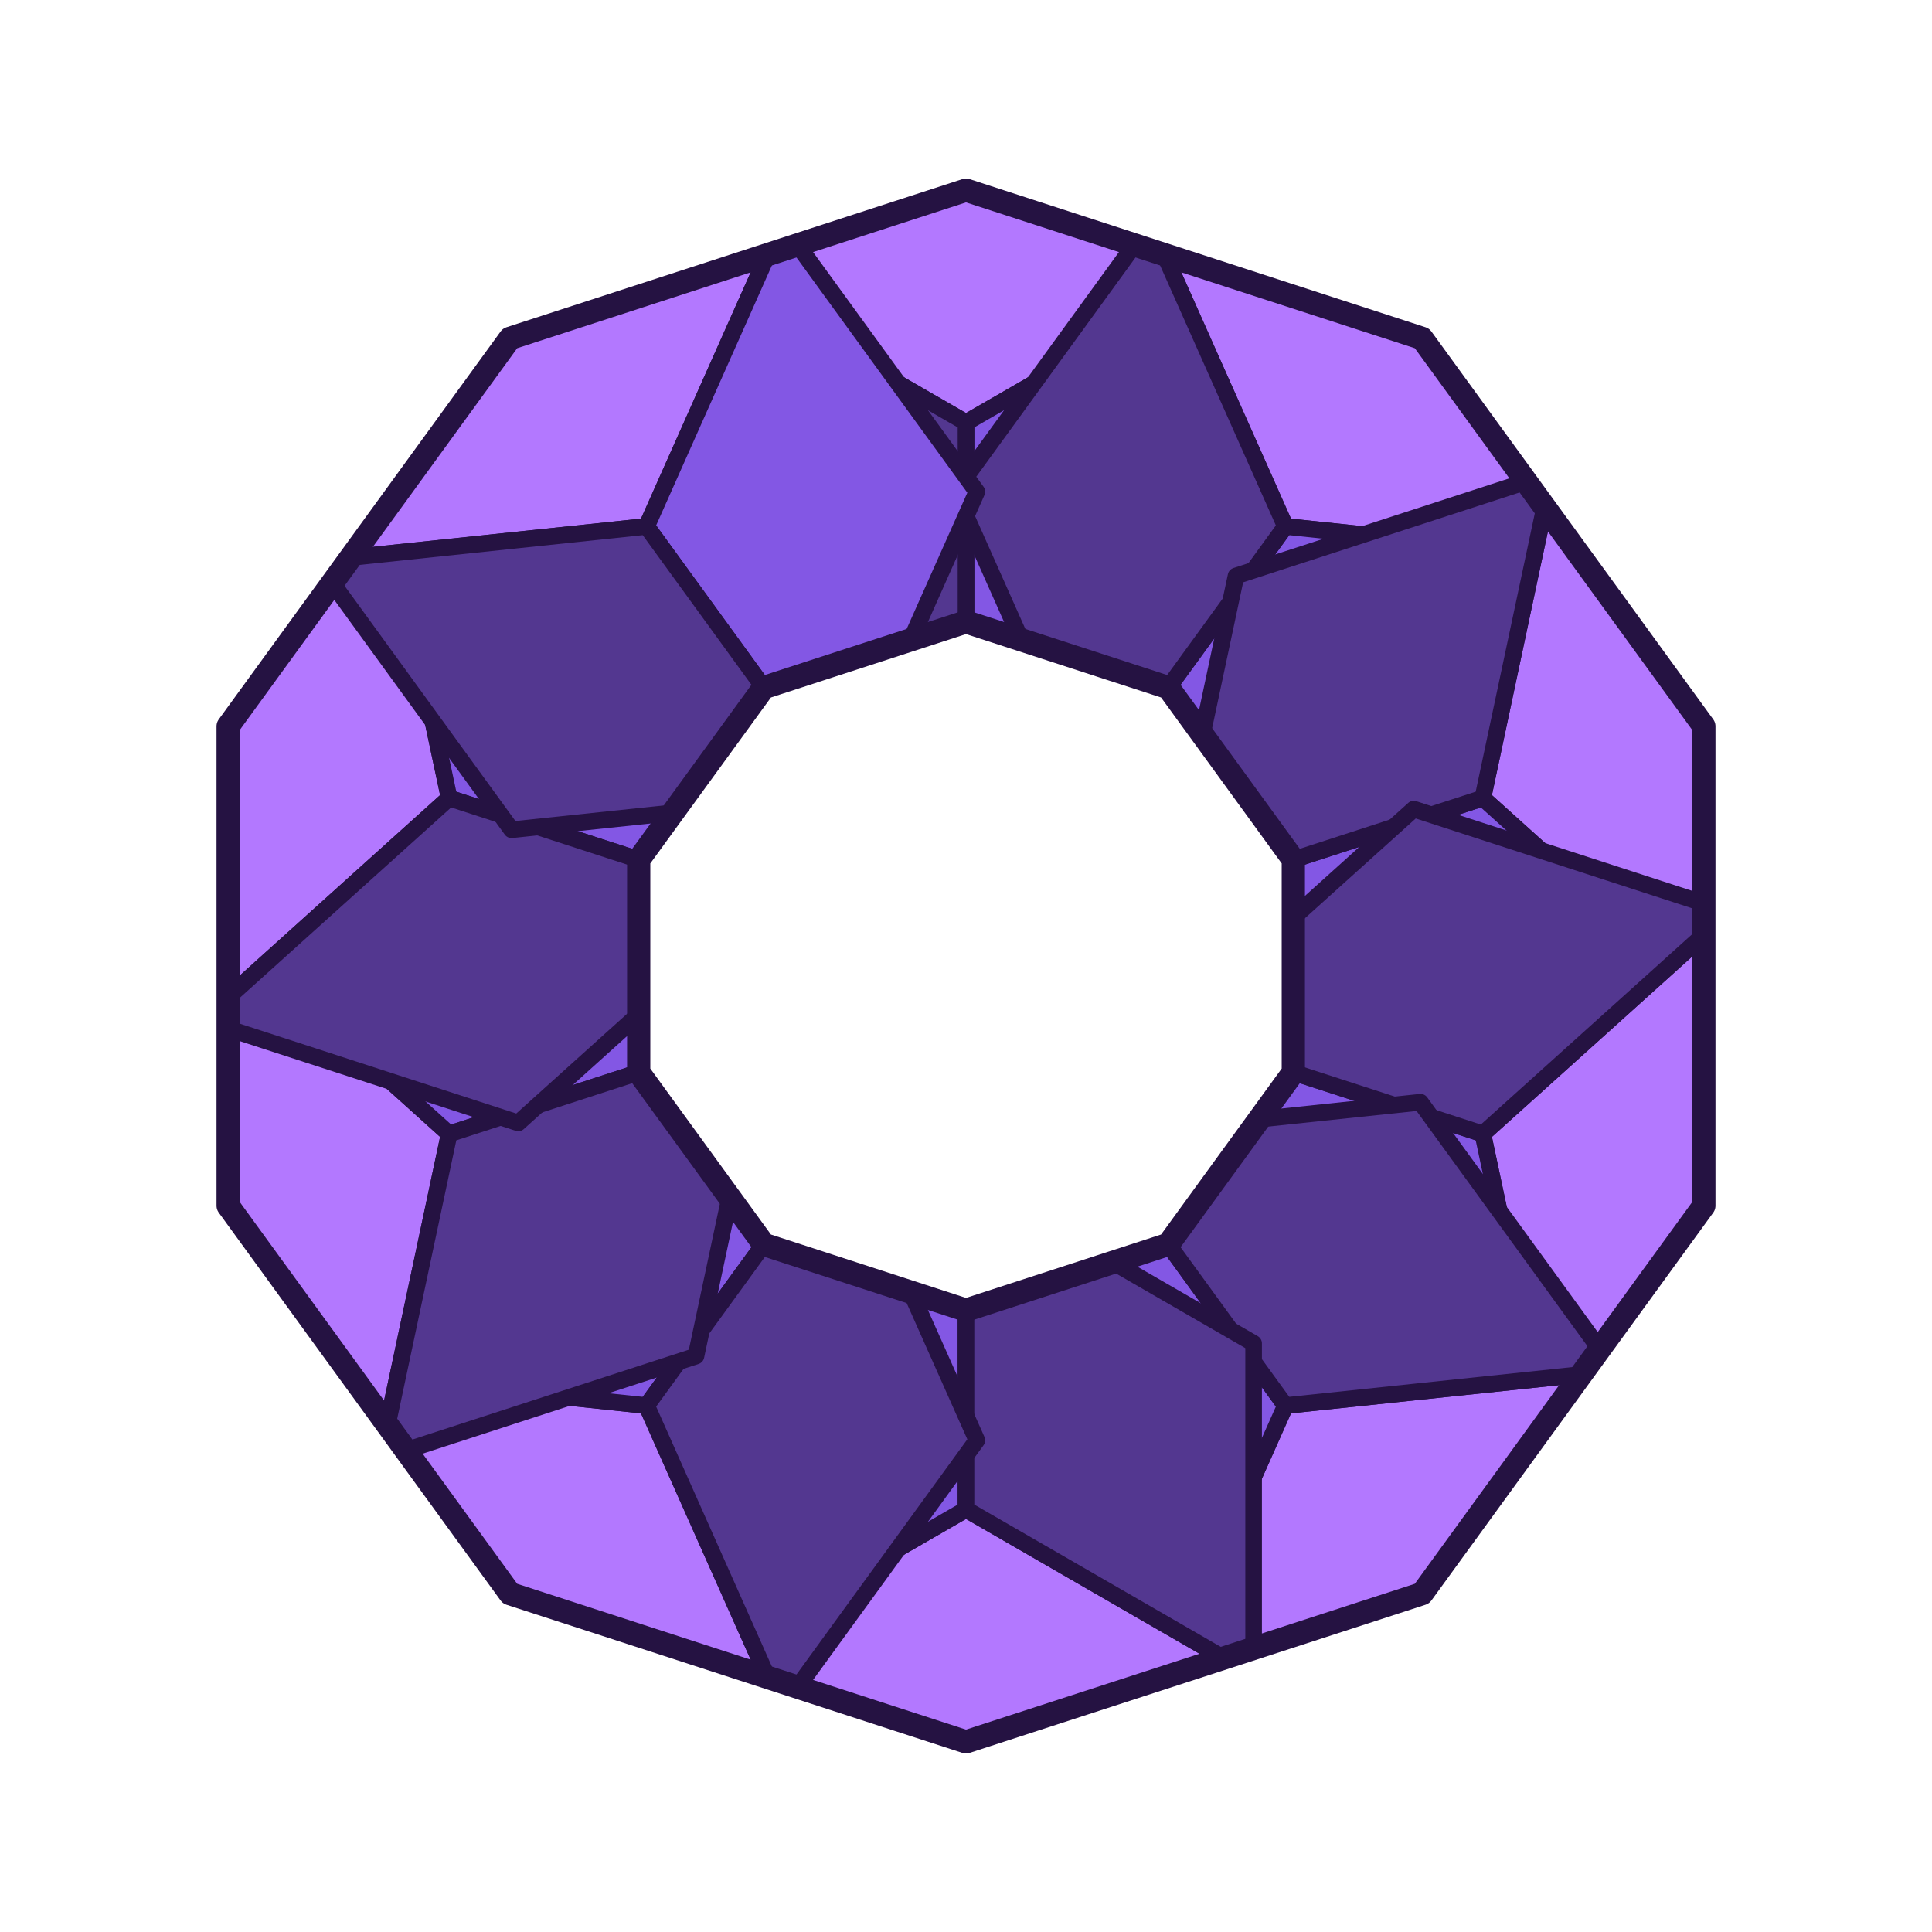
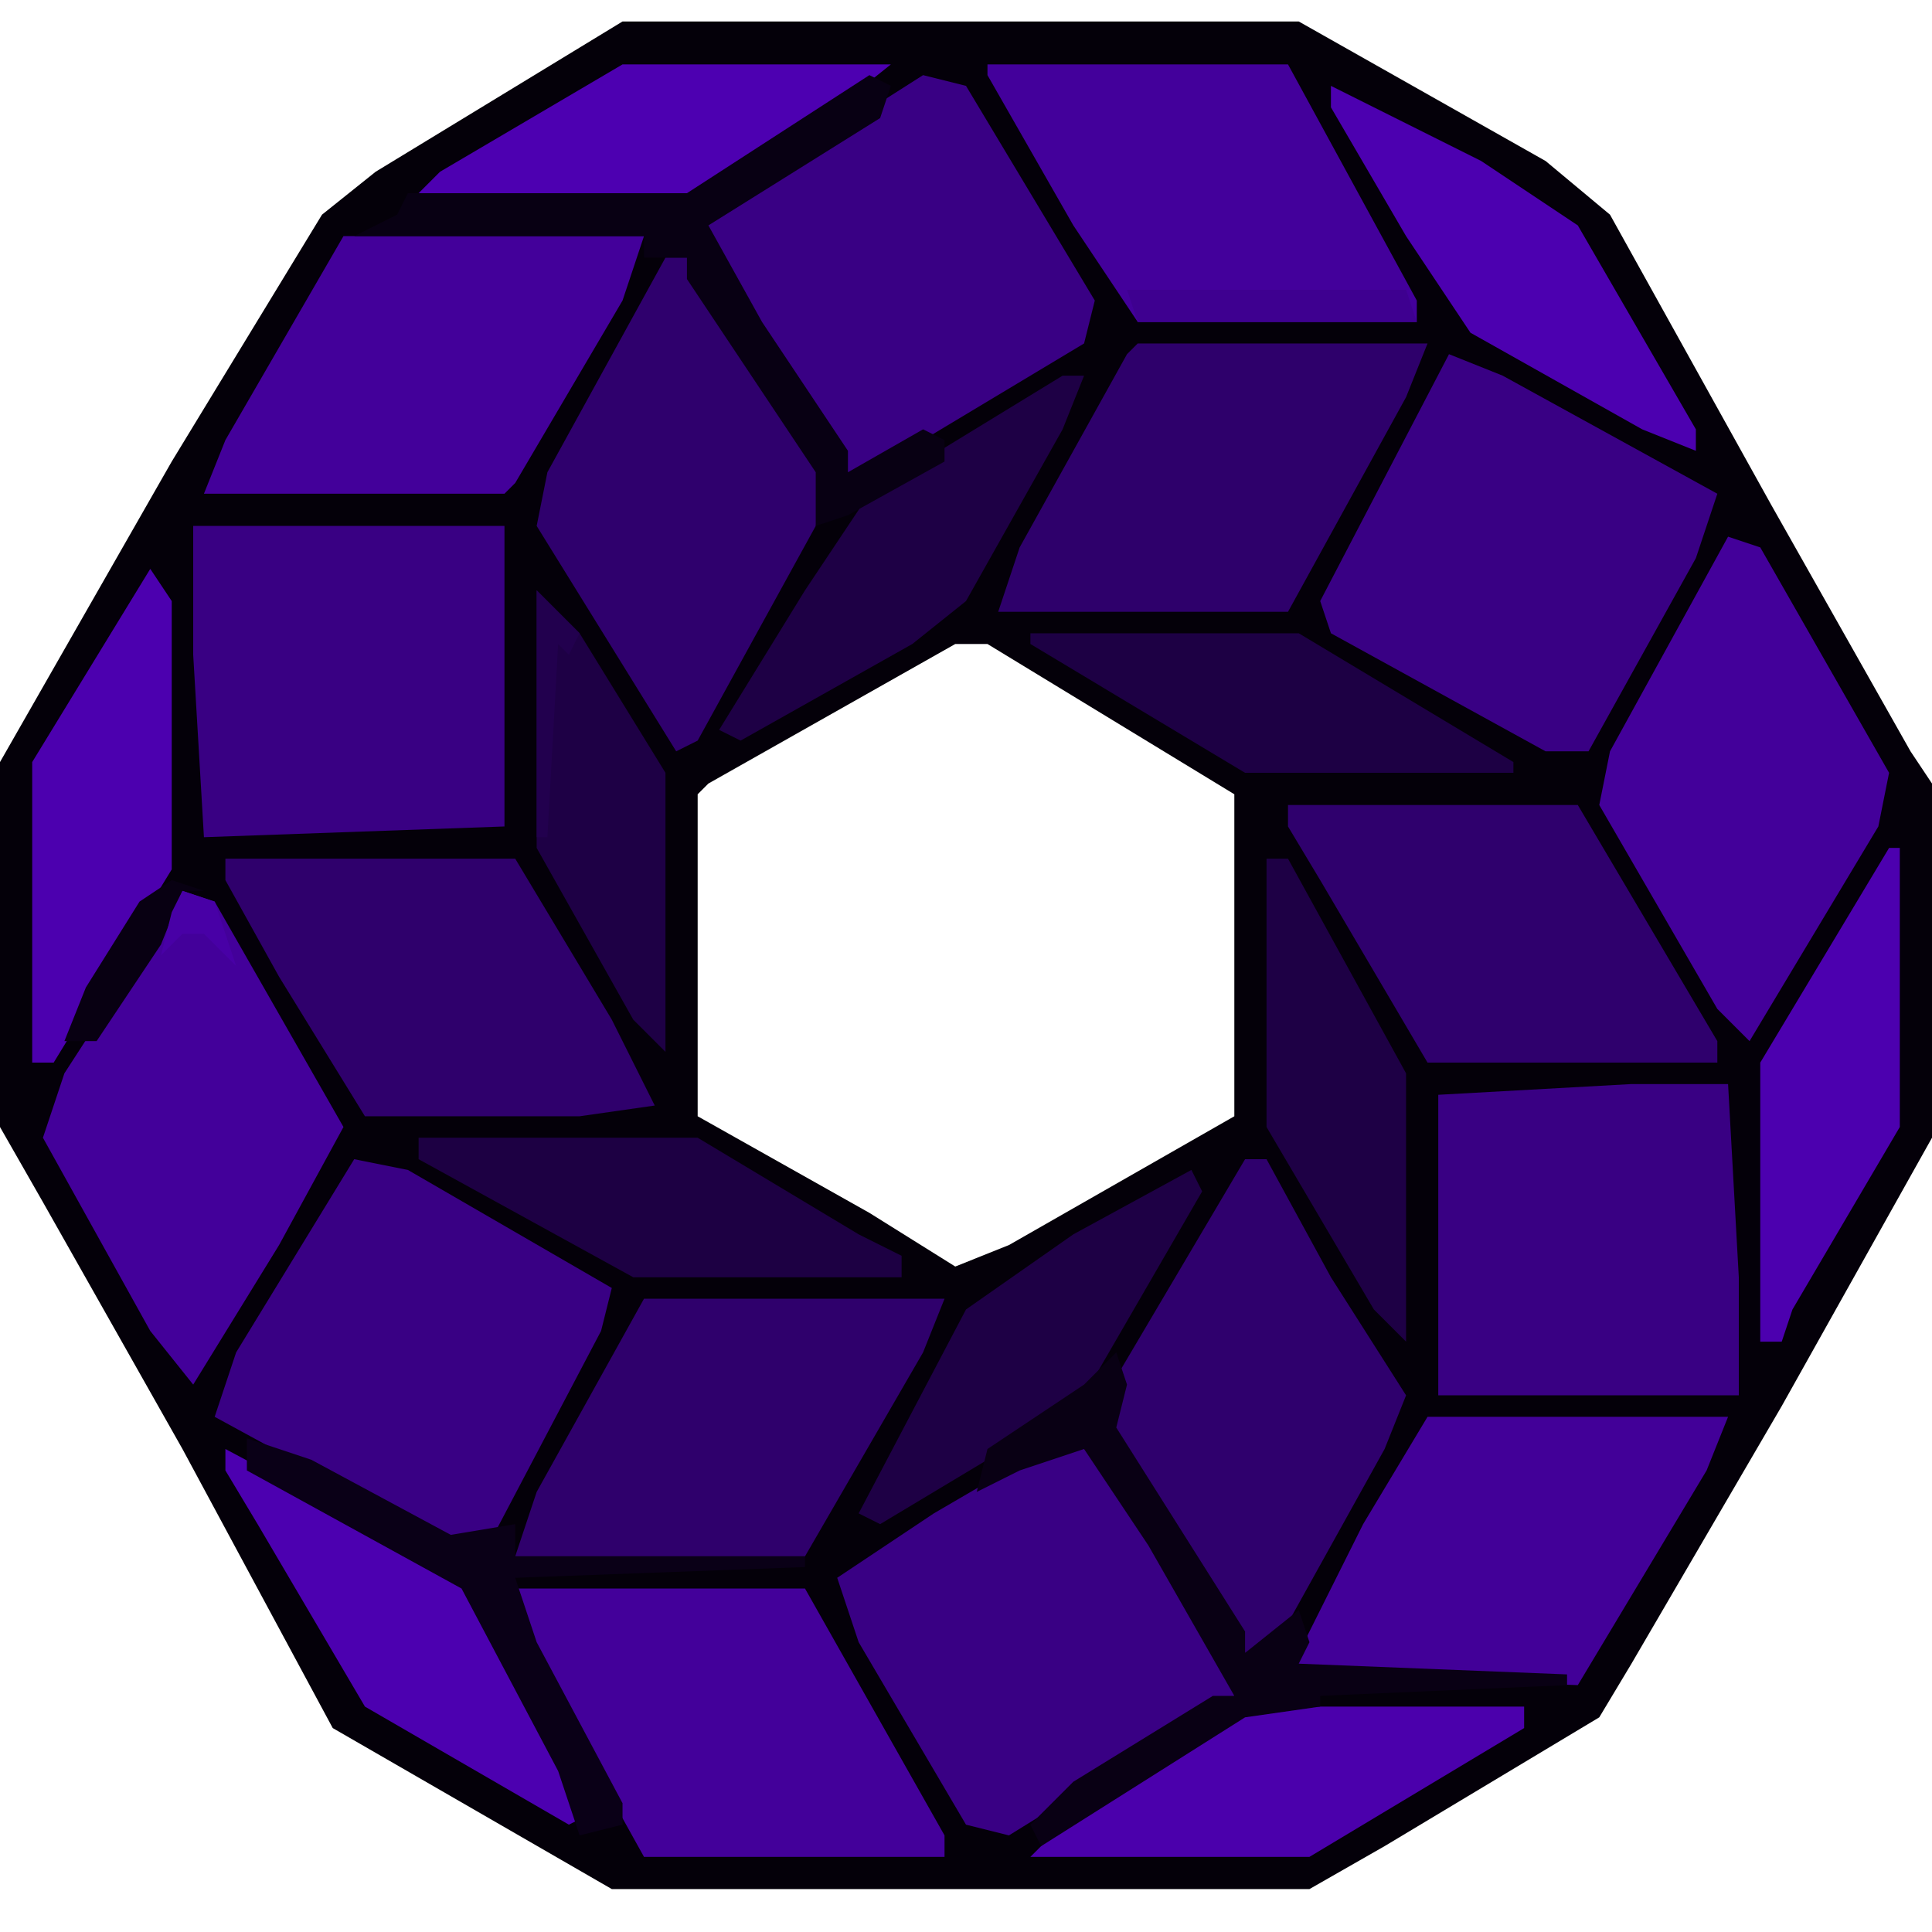
- <svg xmlns="http://www.w3.org/2000/svg" viewBox="0 0 256 256" width="256" height="256">
-   <defs>
-     <clipPath id="ring">
-       <path d="M128.00,25.20 L188.42,44.83 L225.77,96.23 L225.77,159.77 L188.42,211.17 L128.00,230.80 L67.58,211.17 L30.23,159.77 L30.23,96.23 L67.58,44.83Z M101.20,91.11 L84.63,113.91 L84.63,142.09 L101.20,164.89 L128.00,173.60 L154.80,164.89 L171.37,142.09 L171.37,113.91 L154.80,91.11 L128.00,82.40Z" fill-rule="evenodd" />
-     </clipPath>
-   </defs>
-   <path d="M128.00,25.20 L188.42,44.83 L225.77,96.23 L225.77,159.77 L188.42,211.17 L128.00,230.80 L67.58,211.17 L30.23,159.77 L30.23,96.23 L67.58,44.83Z M101.20,91.11 L84.63,113.91 L84.63,142.09 L101.20,164.89 L128.00,173.60 L154.80,164.89 L171.37,142.09 L171.37,113.91 L154.80,91.11 L128.00,82.40Z" fill-rule="evenodd" fill="#8357e4" />
-   <g clip-path="url(#ring)">
-     <polygon points="128.00,12.00 166.11,34.00 128.00,56.00 89.89,34.00" fill="#b378ff" stroke="#251242" stroke-width="2.20" stroke-linejoin="round" />
-     <polygon points="166.11,34.00 166.11,78.00 128.00,100.00 128.00,56.00" fill="#8357e4" stroke="#251242" stroke-width="2.20" stroke-linejoin="round" />
-     <polygon points="89.89,34.00 128.00,56.00 128.00,100.00 89.89,78.00" fill="#533790" stroke="#251242" stroke-width="2.20" stroke-linejoin="round" />
-     <polygon points="196.18,34.15 214.08,74.35 170.32,69.75 152.42,29.55" fill="#b378ff" stroke="#251242" stroke-width="2.20" stroke-linejoin="round" />
-     <polygon points="214.08,74.35 188.22,109.95 144.46,105.35 170.32,69.75" fill="#8357e4" stroke="#251242" stroke-width="2.20" stroke-linejoin="round" />
-     <polygon points="152.42,29.55 170.32,69.75 144.46,105.35 126.56,65.15" fill="#533790" stroke="#251242" stroke-width="2.20" stroke-linejoin="round" />
-     <polygon points="238.32,92.15 229.17,135.19 196.48,105.75 205.62,62.71" fill="#b378ff" stroke="#251242" stroke-width="2.20" stroke-linejoin="round" />
-     <polygon points="229.17,135.19 187.33,148.79 154.63,119.35 196.48,105.75" fill="#8357e4" stroke="#251242" stroke-width="2.20" stroke-linejoin="round" />
-     <polygon points="205.62,62.71 196.48,105.75 154.63,119.35 163.78,76.31" fill="#533790" stroke="#251242" stroke-width="2.20" stroke-linejoin="round" />
-     <polygon points="238.32,163.85 205.62,193.29 196.48,150.25 229.17,120.81" fill="#b378ff" stroke="#251242" stroke-width="2.20" stroke-linejoin="round" />
-     <polygon points="205.62,193.29 163.78,179.69 154.63,136.65 196.48,150.25" fill="#8357e4" stroke="#251242" stroke-width="2.20" stroke-linejoin="round" />
-     <polygon points="229.17,120.81 196.48,150.25 154.63,136.65 187.33,107.21" fill="#533790" stroke="#251242" stroke-width="2.20" stroke-linejoin="round" />
-     <polygon points="196.18,221.85 152.42,226.45 170.32,186.25 214.08,181.65" fill="#b378ff" stroke="#251242" stroke-width="2.20" stroke-linejoin="round" />
-     <polygon points="152.42,226.45 126.56,190.85 144.46,150.65 170.32,186.25" fill="#8357e4" stroke="#251242" stroke-width="2.20" stroke-linejoin="round" />
-     <polygon points="214.08,181.65 170.32,186.25 144.46,150.65 188.22,146.05" fill="#533790" stroke="#251242" stroke-width="2.20" stroke-linejoin="round" />
-     <polygon points="128.00,244.00 89.89,222.00 128.00,200.00 166.11,222.00" fill="#b378ff" stroke="#251242" stroke-width="2.20" stroke-linejoin="round" />
-     <polygon points="89.89,222.00 89.89,178.00 128.00,156.00 128.00,200.00" fill="#8357e4" stroke="#251242" stroke-width="2.20" stroke-linejoin="round" />
-     <polygon points="166.11,222.00 128.00,200.00 128.00,156.00 166.11,178.00" fill="#533790" stroke="#251242" stroke-width="2.20" stroke-linejoin="round" />
-     <polygon points="59.82,221.85 41.92,181.65 85.68,186.25 103.58,226.45" fill="#b378ff" stroke="#251242" stroke-width="2.20" stroke-linejoin="round" />
-     <polygon points="41.92,181.65 67.78,146.05 111.54,150.65 85.68,186.25" fill="#8357e4" stroke="#251242" stroke-width="2.20" stroke-linejoin="round" />
-     <polygon points="103.58,226.45 85.68,186.25 111.54,150.65 129.44,190.85" fill="#533790" stroke="#251242" stroke-width="2.20" stroke-linejoin="round" />
-     <polygon points="17.68,163.85 26.83,120.81 59.52,150.25 50.38,193.29" fill="#b378ff" stroke="#251242" stroke-width="2.20" stroke-linejoin="round" />
-     <polygon points="26.83,120.81 68.67,107.21 101.37,136.65 59.52,150.25" fill="#8357e4" stroke="#251242" stroke-width="2.20" stroke-linejoin="round" />
-     <polygon points="50.38,193.29 59.52,150.25 101.37,136.65 92.22,179.69" fill="#533790" stroke="#251242" stroke-width="2.20" stroke-linejoin="round" />
-     <polygon points="17.68,92.15 50.38,62.71 59.52,105.75 26.83,135.19" fill="#b378ff" stroke="#251242" stroke-width="2.20" stroke-linejoin="round" />
-     <polygon points="50.38,62.71 92.22,76.31 101.37,119.35 59.52,105.75" fill="#8357e4" stroke="#251242" stroke-width="2.20" stroke-linejoin="round" />
-     <polygon points="26.83,135.19 59.52,105.75 101.37,119.35 68.67,148.79" fill="#533790" stroke="#251242" stroke-width="2.20" stroke-linejoin="round" />
-     <polygon points="59.82,34.15 103.58,29.55 85.68,69.75 41.92,74.35" fill="#b378ff" stroke="#251242" stroke-width="2.20" stroke-linejoin="round" />
-     <polygon points="103.58,29.55 129.44,65.15 111.54,105.35 85.68,69.75" fill="#8357e4" stroke="#251242" stroke-width="2.20" stroke-linejoin="round" />
-     <polygon points="41.92,74.35 85.68,69.75 111.54,105.35 67.78,109.95" fill="#533790" stroke="#251242" stroke-width="2.20" stroke-linejoin="round" />
-   </g>
-   <path d="M128.00,25.20 L188.42,44.83 L225.77,96.23 L225.77,159.77 L188.42,211.17 L128.00,230.80 L67.58,211.17 L30.23,159.77 L30.23,96.23 L67.58,44.83Z M101.20,91.11 L84.63,113.91 L84.63,142.09 L101.20,164.89 L128.00,173.60 L154.80,164.89 L171.37,142.09 L171.37,113.91 L154.80,91.11 L128.00,82.40Z" fill-rule="evenodd" fill="none" stroke="#251242" stroke-width="3.08" stroke-linejoin="round" />
+ <svg xmlns="http://www.w3.org/2000/svg" version="1.1" width="180" height="180">
+   <path d="M0,0 L63,0 L86,13 L92,18 L107,45 L120,68 L122,71 L122,104 L108,129 L94,153 L91,158 L71,170 L64,174 L-1,174 L-27,159 L-41,133 L-54,110 L-58,103 L-58,69 L-42,41 L-28,18 L-23,14 Z M31,58 L8,71 L7,72 L7,102 L23,111 L31,116 L36,114 L57,102 L57,72 L34,58 Z " fill="#040009" transform="translate(58,2)" />
+   <path d="M0,0 L29,0 L29,28 L1,29 L0,12 Z " fill="#390083" transform="translate(18,49)" />
+   <path d="M0,0 L5,2 L25,13 L23,19 L13,37 L9,37 L-11,26 L-12,23 Z " fill="#390084" transform="translate(135,33)" />
+   <path d="M0,0 L4,2 L16,22 L16,24 L-5,37 L-9,36 L-19,19 L-21,13 L-12,7 Z " fill="#390084" transform="translate(99,134)" />
+   <path d="M0,0 L9,0 L10,18 L10,29 L-18,29 L-18,1 Z " fill="#390083" transform="translate(152,101)" />
+   <path d="M0,0 L5,1 L24,12 L23,16 L13,35 L9,36 L-13,24 L-11,18 Z " fill="#390084" transform="translate(33,108)" />
+   <path d="M0,0 L4,1 L13,16 L16,21 L15,25 L0,34 L-5,37 L-7,37 L-19,18 L-21,14 L-11,7 Z " fill="#390084" transform="translate(86,7)" />
+   <path d="M0,0 L28,0 L41,23 L41,25 L13,25 L3,7 Z " fill="#43009a" transform="translate(47,148)" />
+   <path d="M0,0 L27,0 L25,5 L14,25 L-13,25 L-11,19 L-1,1 Z " fill="#2e006b" transform="translate(106,32)" />
+   <path d="M0,0 L28,0 L26,6 L16,23 L15,24 L-13,24 L-11,19 Z " fill="#43009a" transform="translate(32,22)" />
+   <path d="M0,0 L28,0 L26,5 L14,25 L-13,24 L-6,10 Z " fill="#420098" transform="translate(133,132)" />
+   <path d="M0,0 L2,0 L8,11 L15,22 L13,27 L3,45 L0,46 L-12,26 L-13,22 Z " fill="#2f006d" transform="translate(116,108)" />
+   <path d="M0,0 L3,1 L15,22 L14,27 L2,47 L-1,44 L-12,25 L-11,20 Z " fill="#43009a" transform="translate(161,50)" />
+   <path d="M0,0 L28,0 L26,5 L15,24 L-12,24 L-10,18 Z " fill="#2f006c" transform="translate(60,121)" />
+   <path d="M0,0 L3,1 L15,22 L9,33 L1,46 L-3,41 L-13,23 L-11,17 Z " fill="#43009a" transform="translate(17,83)" />
+   <path d="M0,0 L2,0 L15,20 L14,25 L3,45 L1,46 L-12,25 L-11,20 Z " fill="#2f006d" transform="translate(62,24)" />
+   <path d="M0,0 L27,0 L36,15 L40,23 L33,24 L13,24 L5,11 L0,2 Z " fill="#2f006c" transform="translate(21,80)" />
+   <path d="M0,0 L28,0 L40,22 L40,24 L14,24 L8,15 L0,1 Z " fill="#43009b" transform="translate(92,6)" />
+   <path d="M0,0 L27,0 L40,22 L40,24 L13,24 L3,7 L0,2 Z " fill="#2f006d" transform="translate(120,75)" />
+   <path d="M0,0 L2,3 L2,28 L-9,46 L-11,46 L-11,18 Z " fill="#4c00af" transform="translate(14,53)" />
+   <path d="M0,0 L26,0 L26,2 L6,14 L-20,14 L-16,10 Z " fill="#4b00ac" transform="translate(116,159)" />
+   <path d="M0,0 L15,8 L24,14 L34,34 L32,35 L13,24 L3,7 L0,2 Z " fill="#4c00b0" transform="translate(21,135)" />
+   <path d="M0,0 L14,7 L23,13 L34,32 L34,34 L29,32 L13,23 L7,14 L0,2 Z " fill="#4c00b0" transform="translate(124,8)" />
+   <path d="M0,0 L1,0 L1,26 L-9,43 L-10,46 L-12,46 L-12,20 Z " fill="#4c00af" transform="translate(176,79)" />
+   <path d="M0,0 L26,0 L41,9 L45,11 L45,13 L20,13 L0,2 Z " fill="#1d0043" transform="translate(39,106)" />
+   <path d="M0,0 L2,0 L13,20 L13,45 L10,42 L0,25 Z " fill="#1e0045" transform="translate(118,80)" />
+   <path d="M0,0 L2,0 L0,5 L-9,21 L-14,25 L-30,34 L-32,33 L-24,20 L-18,11 Z " fill="#1e0045" transform="translate(99,35)" />
+   <path d="M0,0 L25,0 L20,4 L6,13 L-20,13 L-17,10 Z " fill="#4d00b1" transform="translate(58,6)" />
+   <path d="M0,0 L25,0 L45,12 L45,13 L20,13 L0,1 Z " fill="#1d0044" transform="translate(96,59)" />
+   <path d="M0,0 L1,2 L-10,21 L-19,27 L-29,33 L-31,32 L-21,13 L-11,6 Z " fill="#1e0045" transform="translate(111,109)" />
+   <path d="M0,0 L4,4 L12,17 L12,43 L9,40 L0,24 Z " fill="#1e0045" transform="translate(50,55)" />
+   <path d="M0,0 L1,3 L0,7 L12,26 L12,28 L17,24 L18,27 L17,29 L42,30 L42,31 L19,32 L19,33 L12,34 L-7,46 L-8,44 L-4,40 L9,32 L11,32 L3,18 L-3,9 L-9,11 L-13,13 L-12,9 L-3,3 Z " fill="#090014" transform="translate(104,126)" />
+   <path d="M0,0 L2,1 L1,4 L-15,14 L-10,23 L-2,35 L-2,37 L5,33 L7,34 L7,36 L-2,41 L-5,42 L-5,37 L-17,19 L-17,17 L-21,17 L-21,15 L-48,15 L-44,13 L-43,11 L-17,11 Z " fill="#080013" transform="translate(81,7)" />
+   <path d="M0,0 L6,2 L19,9 L25,8 L25,11 L52,11 L52,12 L25,13 L27,19 L35,34 L35,36 L31,37 L29,31 L20,14 L0,3 Z " fill="#0a0017" transform="translate(23,134)" />
+   <path d="M0,0 L26,0 L27,3 L1,3 Z " fill="#3e0090" transform="translate(105,27)" />
+   <path d="M0,0 L3,1 L1,1 L-1,6 L-7,15 L-10,15 L-8,10 L-3,2 Z " fill="#080012" transform="translate(16,82)" />
+   <path d="M0,0 L4,4 L3,6 L2,5 L1,23 L0,23 Z " fill="#22004e" transform="translate(50,55)" />
+   <path d="M0,0 L3,1 L5,7 L2,4 L0,4 L-2,6 L-1,2 Z " fill="#4800a6" transform="translate(17,83)" />
</svg>
